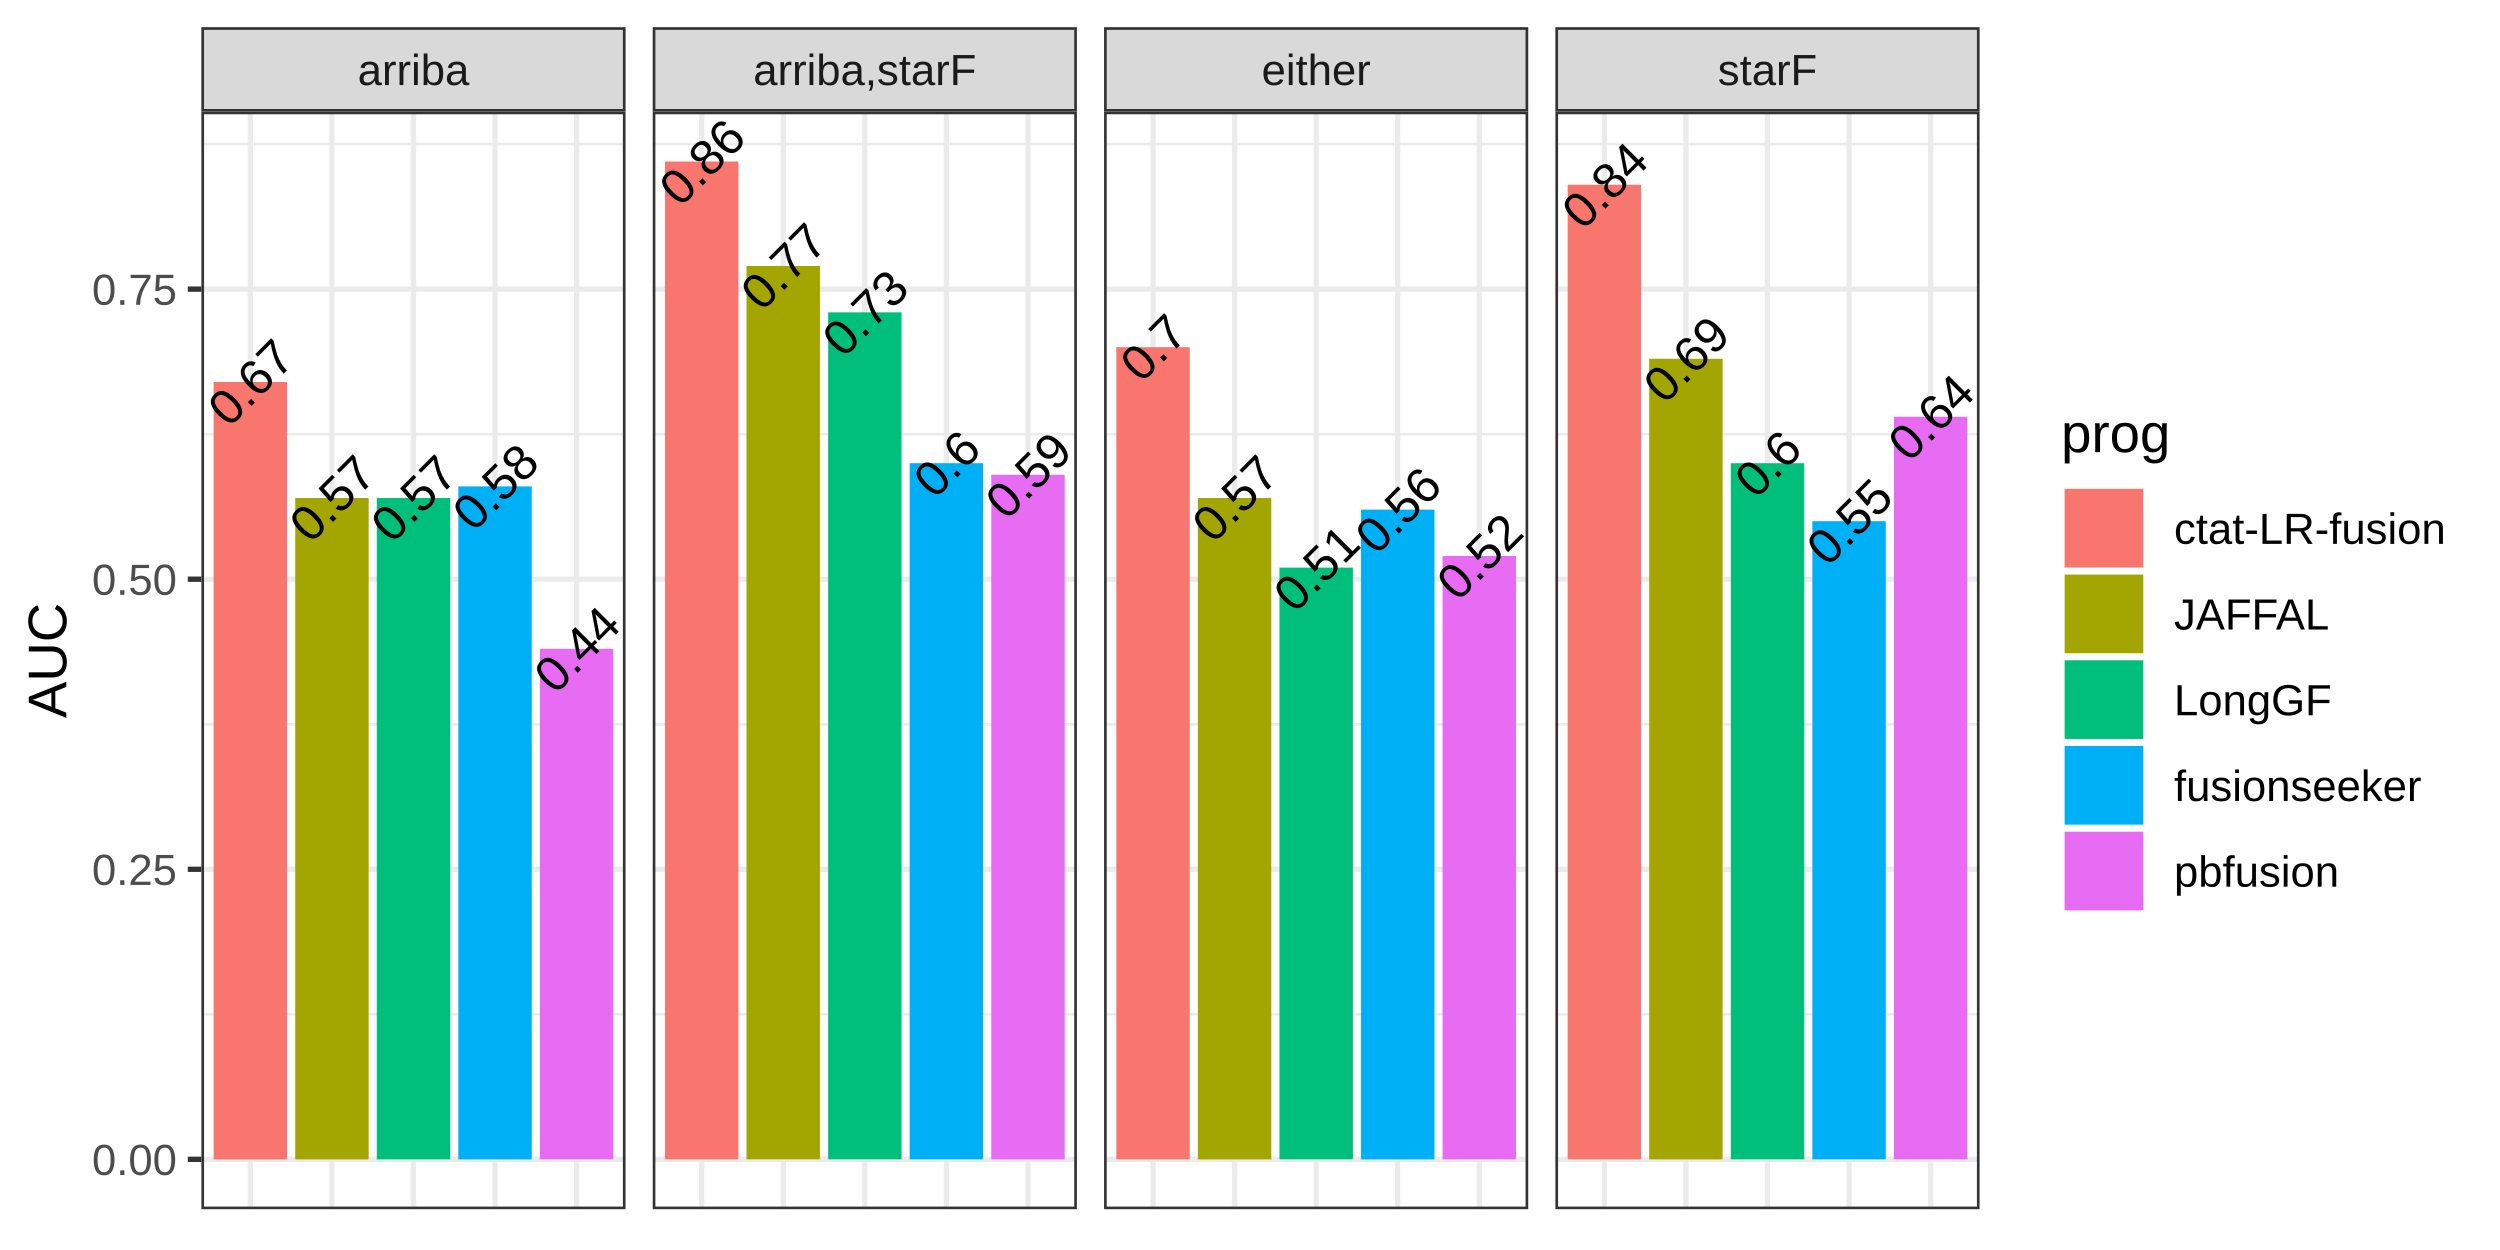
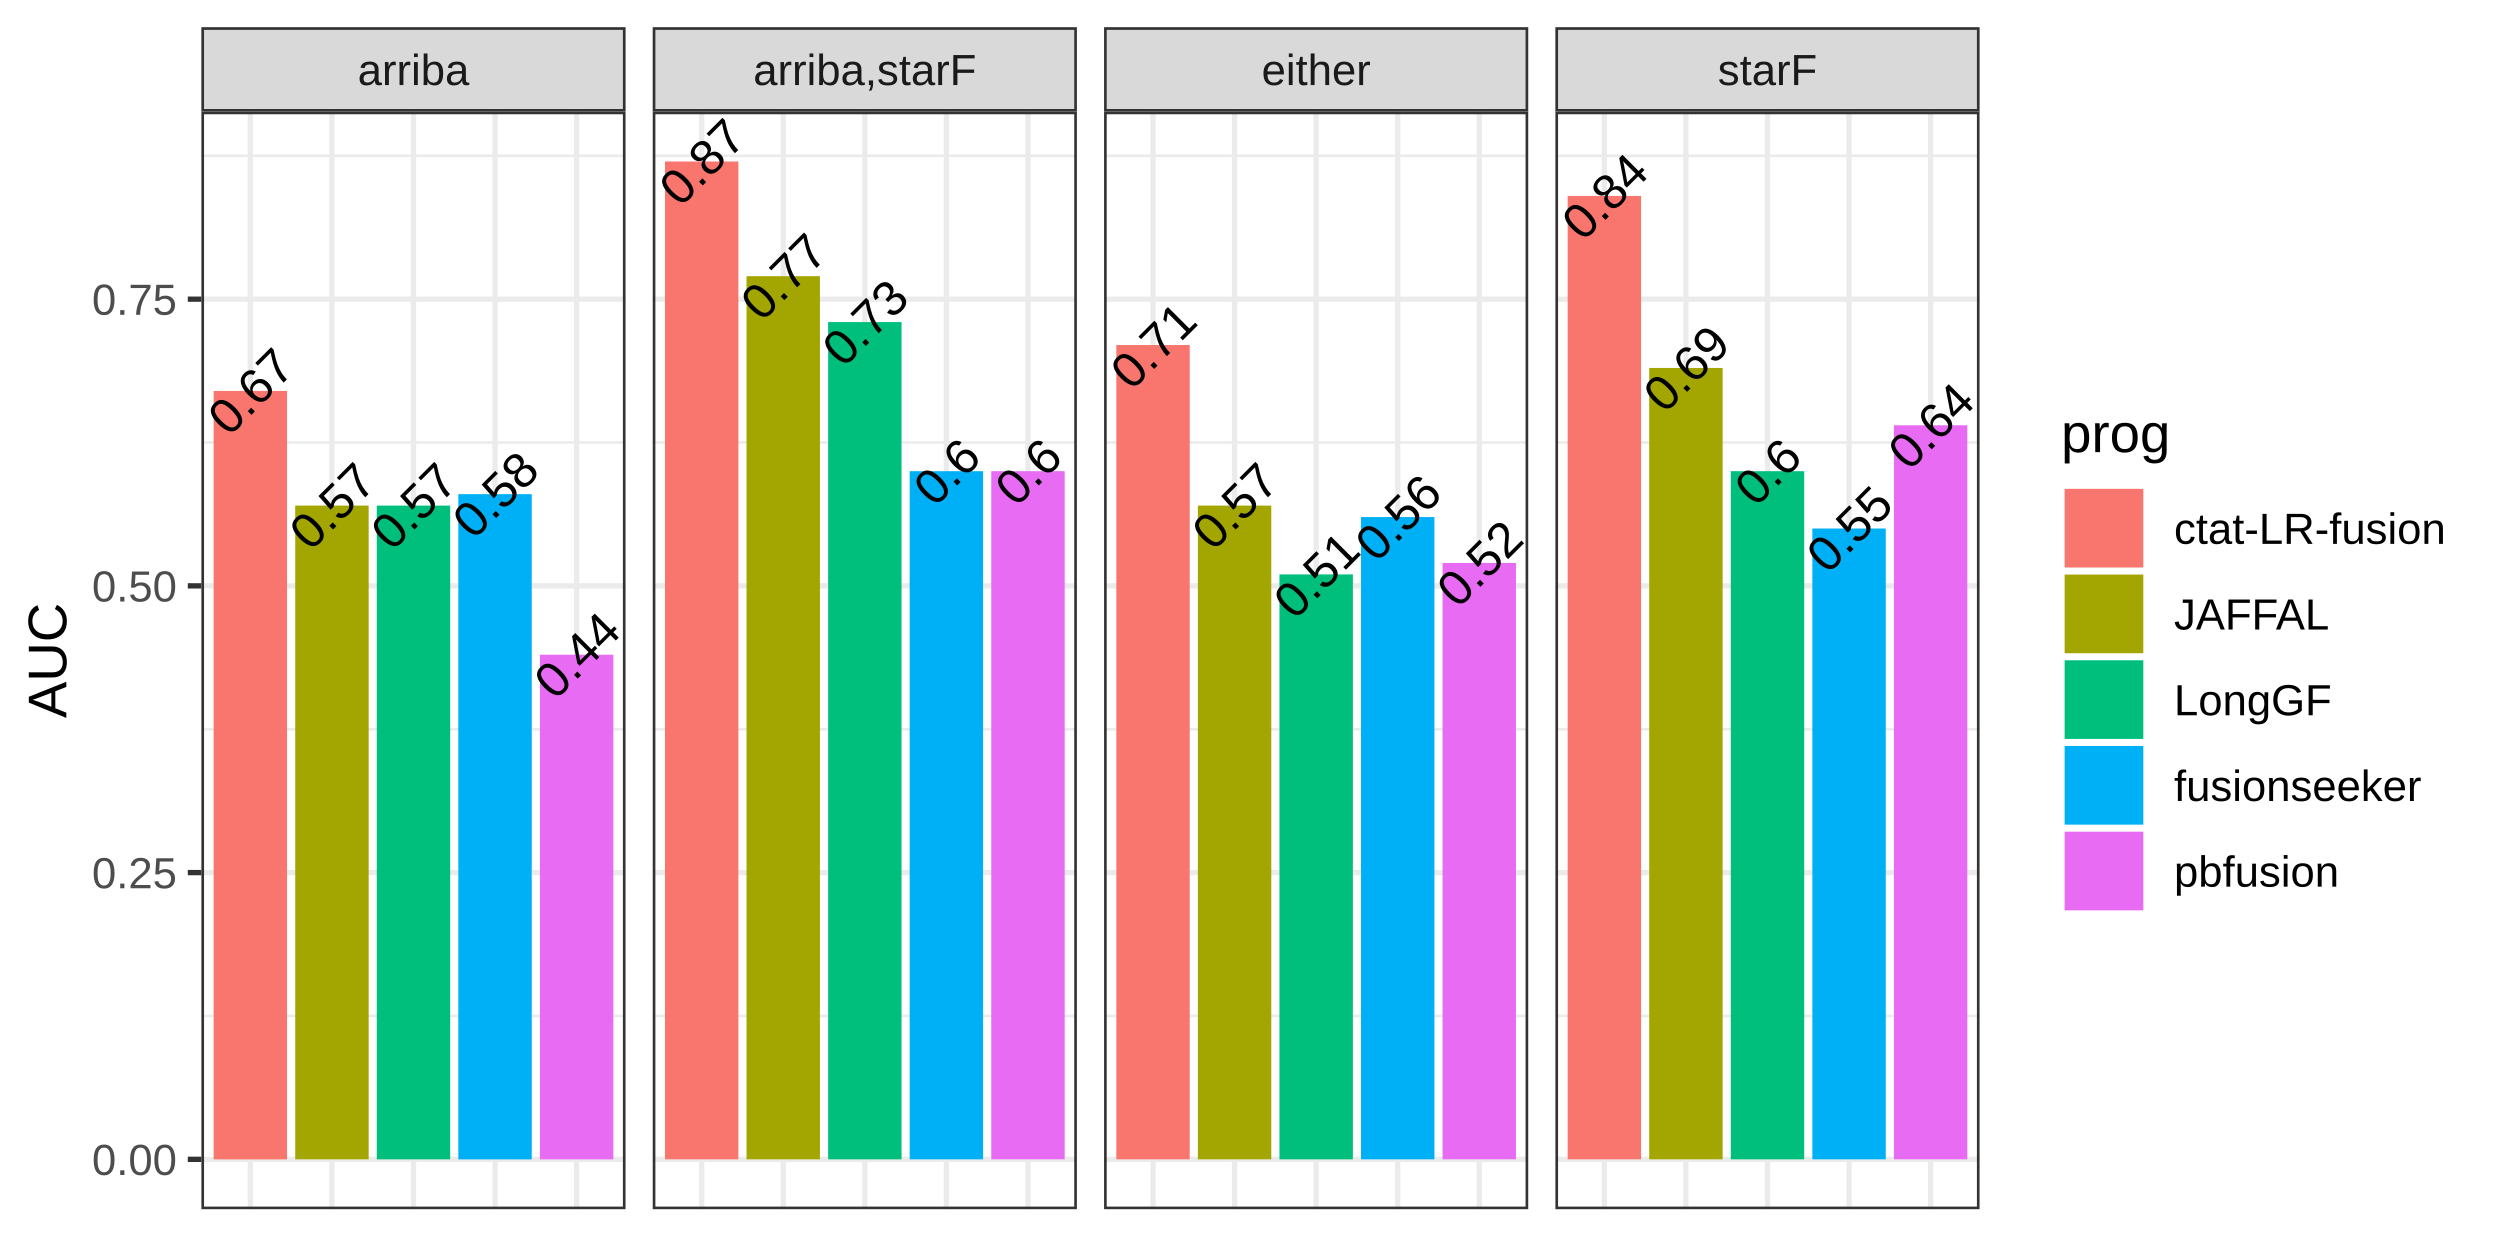
<svg xmlns="http://www.w3.org/2000/svg" class="svglite" width="504.00pt" height="252.00pt" viewBox="0 0 504.00 252.00">
  <defs>
    <style type="text/css">
    .svglite line, .svglite polyline, .svglite polygon, .svglite path, .svglite rect, .svglite circle {
      fill: none;
      stroke: #000000;
      stroke-linecap: round;
      stroke-linejoin: round;
      stroke-miterlimit: 10.00;
    }
    .svglite text {
      white-space: pre;
    }
  </style>
  </defs>
  <rect width="100%" height="100%" style="stroke: none; fill: #FFFFFF;" />
  <defs>
    <clipPath id="cpMC4wMHw1MDQuMDB8MC4wMHwyNTIuMDA=">
      <rect x="0.00" y="0.00" width="504.00" height="252.00" />
    </clipPath>
  </defs>
  <g clip-path="url(#cpMC4wMHw1MDQuMDB8MC4wMHwyNTIuMDA=)">
    <rect x="0.00" y="0.00" width="504.00" height="252.00" style="stroke-width: 1.07; stroke: #FFFFFF; fill: #FFFFFF;" />
  </g>
  <defs>
    <clipPath id="cpNDAuNjB8MTI2LjExfDIyLjUwfDI0My43OA==">
      <rect x="40.60" y="22.50" width="85.51" height="221.28" />
    </clipPath>
  </defs>
  <g clip-path="url(#cpNDAuNjB8MTI2LjExfDIyLjUwfDI0My43OA==)">
    <rect x="40.60" y="22.50" width="85.51" height="221.28" style="stroke-width: 1.07; stroke: none; fill: #FFFFFF;" />
-     <polyline points="40.60,204.48 126.11,204.48 " style="stroke-width: 0.53; stroke: #EBEBEB; stroke-linecap: butt;" />
-     <polyline points="40.60,146.01 126.11,146.01 " style="stroke-width: 0.53; stroke: #EBEBEB; stroke-linecap: butt;" />
-     <polyline points="40.60,87.53 126.11,87.53 " style="stroke-width: 0.53; stroke: #EBEBEB; stroke-linecap: butt;" />
-     <polyline points="40.60,29.05 126.11,29.05 " style="stroke-width: 0.53; stroke: #EBEBEB; stroke-linecap: butt;" />
+     <polyline points="40.60,204.82 126.11,204.82 " style="stroke-width: 0.53; stroke: #EBEBEB; stroke-linecap: butt;" />
+     <polyline points="40.60,147.02 126.11,147.02 " style="stroke-width: 0.53; stroke: #EBEBEB; stroke-linecap: butt;" />
+     <polyline points="40.60,89.21 126.11,89.21 " style="stroke-width: 0.53; stroke: #EBEBEB; stroke-linecap: butt;" />
+     <polyline points="40.60,31.41 126.11,31.41 " style="stroke-width: 0.53; stroke: #EBEBEB; stroke-linecap: butt;" />
    <polyline points="40.60,233.72 126.11,233.72 " style="stroke-width: 1.07; stroke: #EBEBEB; stroke-linecap: butt;" />
-     <polyline points="40.60,175.25 126.11,175.25 " style="stroke-width: 1.07; stroke: #EBEBEB; stroke-linecap: butt;" />
-     <polyline points="40.60,116.77 126.11,116.77 " style="stroke-width: 1.07; stroke: #EBEBEB; stroke-linecap: butt;" />
-     <polyline points="40.60,58.29 126.11,58.29 " style="stroke-width: 1.07; stroke: #EBEBEB; stroke-linecap: butt;" />
+     <polyline points="40.60,175.92 126.11,175.92 " style="stroke-width: 1.07; stroke: #EBEBEB; stroke-linecap: butt;" />
+     <polyline points="40.60,118.11 126.11,118.11 " style="stroke-width: 1.07; stroke: #EBEBEB; stroke-linecap: butt;" />
+     <polyline points="40.60,60.31 126.11,60.31 " style="stroke-width: 1.07; stroke: #EBEBEB; stroke-linecap: butt;" />
    <polyline points="50.47,243.78 50.47,22.50 " style="stroke-width: 1.07; stroke: #EBEBEB; stroke-linecap: butt;" />
    <polyline points="66.91,243.78 66.91,22.50 " style="stroke-width: 1.07; stroke: #EBEBEB; stroke-linecap: butt;" />
    <polyline points="83.36,243.78 83.36,22.50 " style="stroke-width: 1.07; stroke: #EBEBEB; stroke-linecap: butt;" />
    <polyline points="99.80,243.78 99.80,22.50 " style="stroke-width: 1.07; stroke: #EBEBEB; stroke-linecap: butt;" />
    <polyline points="116.25,243.78 116.25,22.50 " style="stroke-width: 1.07; stroke: #EBEBEB; stroke-linecap: butt;" />
-     <rect x="43.07" y="77.01" width="14.80" height="156.72" style="stroke-width: 1.07; stroke: none; stroke-linecap: butt; stroke-linejoin: miter; fill: #F8766D;" />
-     <rect x="92.40" y="98.06" width="14.80" height="135.67" style="stroke-width: 1.07; stroke: none; stroke-linecap: butt; stroke-linejoin: miter; fill: #00B0F6;" />
-     <rect x="59.52" y="100.40" width="14.80" height="133.33" style="stroke-width: 1.07; stroke: none; stroke-linecap: butt; stroke-linejoin: miter; fill: #A3A500;" />
-     <rect x="75.96" y="100.40" width="14.80" height="133.33" style="stroke-width: 1.07; stroke: none; stroke-linecap: butt; stroke-linejoin: miter; fill: #00BF7D;" />
-     <rect x="108.85" y="130.80" width="14.80" height="102.92" style="stroke-width: 1.07; stroke: none; stroke-linecap: butt; stroke-linejoin: miter; fill: #E76BF3;" />
-     <text transform="translate(53.00,79.53) rotate(-45)" text-anchor="middle" style="font-size: 9.96px; font-family: &quot;Arial&quot;;" textLength="19.38px" lengthAdjust="spacingAndGlyphs">0.67</text>
-     <text transform="translate(102.33,100.58) rotate(-45)" text-anchor="middle" style="font-size: 9.96px; font-family: &quot;Arial&quot;;" textLength="19.38px" lengthAdjust="spacingAndGlyphs">0.58</text>
-     <text transform="translate(69.44,102.92) rotate(-45)" text-anchor="middle" style="font-size: 9.96px; font-family: &quot;Arial&quot;;" textLength="19.38px" lengthAdjust="spacingAndGlyphs">0.57</text>
-     <text transform="translate(85.88,102.92) rotate(-45)" text-anchor="middle" style="font-size: 9.96px; font-family: &quot;Arial&quot;;" textLength="19.38px" lengthAdjust="spacingAndGlyphs">0.57</text>
-     <text transform="translate(118.77,133.33) rotate(-45)" text-anchor="middle" style="font-size: 9.96px; font-family: &quot;Arial&quot;;" textLength="19.38px" lengthAdjust="spacingAndGlyphs">0.44</text>
+     <rect x="43.07" y="78.81" width="14.80" height="154.92" style="stroke-width: 1.07; stroke: none; stroke-linecap: butt; stroke-linejoin: miter; fill: #F8766D;" />
+     <rect x="92.40" y="99.62" width="14.80" height="134.11" style="stroke-width: 1.07; stroke: none; stroke-linecap: butt; stroke-linejoin: miter; fill: #00B0F6;" />
+     <rect x="59.52" y="101.93" width="14.80" height="131.79" style="stroke-width: 1.07; stroke: none; stroke-linecap: butt; stroke-linejoin: miter; fill: #A3A500;" />
+     <rect x="75.96" y="101.93" width="14.80" height="131.79" style="stroke-width: 1.07; stroke: none; stroke-linecap: butt; stroke-linejoin: miter; fill: #00BF7D;" />
+     <rect x="108.85" y="131.99" width="14.80" height="101.74" style="stroke-width: 1.07; stroke: none; stroke-linecap: butt; stroke-linejoin: miter; fill: #E76BF3;" />
+     <text transform="translate(53.00,81.33) rotate(-45)" text-anchor="middle" style="font-size: 9.96px; font-family: &quot;Arial&quot;;" textLength="19.38px" lengthAdjust="spacingAndGlyphs">0.67</text>
+     <text transform="translate(102.33,102.14) rotate(-45)" text-anchor="middle" style="font-size: 9.96px; font-family: &quot;Arial&quot;;" textLength="19.38px" lengthAdjust="spacingAndGlyphs">0.58</text>
+     <text transform="translate(69.44,104.45) rotate(-45)" text-anchor="middle" style="font-size: 9.96px; font-family: &quot;Arial&quot;;" textLength="19.38px" lengthAdjust="spacingAndGlyphs">0.57</text>
+     <text transform="translate(85.88,104.45) rotate(-45)" text-anchor="middle" style="font-size: 9.96px; font-family: &quot;Arial&quot;;" textLength="19.38px" lengthAdjust="spacingAndGlyphs">0.57</text>
+     <text transform="translate(118.77,134.51) rotate(-45)" text-anchor="middle" style="font-size: 9.96px; font-family: &quot;Arial&quot;;" textLength="19.38px" lengthAdjust="spacingAndGlyphs">0.44</text>
    <rect x="40.60" y="22.50" width="85.51" height="221.28" style="stroke-width: 1.07; stroke: #333333;" />
  </g>
  <g clip-path="url(#cpMC4wMHw1MDQuMDB8MC4wMHwyNTIuMDA=)">
</g>
  <defs>
    <clipPath id="cpMTMxLjU5fDIxNy4xMHwyMi41MHwyNDMuNzg=">
      <rect x="131.59" y="22.50" width="85.51" height="221.28" />
    </clipPath>
  </defs>
  <g clip-path="url(#cpMTMxLjU5fDIxNy4xMHwyMi41MHwyNDMuNzg=)">
    <rect x="131.59" y="22.50" width="85.51" height="221.28" style="stroke-width: 1.07; stroke: none; fill: #FFFFFF;" />
-     <polyline points="131.59,204.48 217.10,204.48 " style="stroke-width: 0.53; stroke: #EBEBEB; stroke-linecap: butt;" />
-     <polyline points="131.59,146.01 217.10,146.01 " style="stroke-width: 0.53; stroke: #EBEBEB; stroke-linecap: butt;" />
-     <polyline points="131.59,87.53 217.10,87.53 " style="stroke-width: 0.53; stroke: #EBEBEB; stroke-linecap: butt;" />
-     <polyline points="131.59,29.05 217.10,29.05 " style="stroke-width: 0.53; stroke: #EBEBEB; stroke-linecap: butt;" />
+     <polyline points="131.59,204.82 217.10,204.82 " style="stroke-width: 0.53; stroke: #EBEBEB; stroke-linecap: butt;" />
+     <polyline points="131.59,147.02 217.10,147.02 " style="stroke-width: 0.53; stroke: #EBEBEB; stroke-linecap: butt;" />
+     <polyline points="131.59,89.21 217.10,89.21 " style="stroke-width: 0.53; stroke: #EBEBEB; stroke-linecap: butt;" />
+     <polyline points="131.59,31.41 217.10,31.41 " style="stroke-width: 0.53; stroke: #EBEBEB; stroke-linecap: butt;" />
    <polyline points="131.59,233.72 217.10,233.72 " style="stroke-width: 1.07; stroke: #EBEBEB; stroke-linecap: butt;" />
-     <polyline points="131.59,175.25 217.10,175.25 " style="stroke-width: 1.07; stroke: #EBEBEB; stroke-linecap: butt;" />
-     <polyline points="131.59,116.77 217.10,116.77 " style="stroke-width: 1.07; stroke: #EBEBEB; stroke-linecap: butt;" />
-     <polyline points="131.59,58.29 217.10,58.29 " style="stroke-width: 1.07; stroke: #EBEBEB; stroke-linecap: butt;" />
+     <polyline points="131.59,175.92 217.10,175.92 " style="stroke-width: 1.07; stroke: #EBEBEB; stroke-linecap: butt;" />
+     <polyline points="131.59,118.11 217.10,118.11 " style="stroke-width: 1.07; stroke: #EBEBEB; stroke-linecap: butt;" />
+     <polyline points="131.59,60.31 217.10,60.31 " style="stroke-width: 1.07; stroke: #EBEBEB; stroke-linecap: butt;" />
    <polyline points="141.46,243.78 141.46,22.50 " style="stroke-width: 1.07; stroke: #EBEBEB; stroke-linecap: butt;" />
    <polyline points="157.90,243.78 157.90,22.50 " style="stroke-width: 1.07; stroke: #EBEBEB; stroke-linecap: butt;" />
    <polyline points="174.35,243.78 174.35,22.50 " style="stroke-width: 1.07; stroke: #EBEBEB; stroke-linecap: butt;" />
    <polyline points="190.79,243.78 190.79,22.50 " style="stroke-width: 1.07; stroke: #EBEBEB; stroke-linecap: butt;" />
    <polyline points="207.24,243.78 207.24,22.50 " style="stroke-width: 1.07; stroke: #EBEBEB; stroke-linecap: butt;" />
    <rect x="134.06" y="32.56" width="14.80" height="201.16" style="stroke-width: 1.07; stroke: none; stroke-linecap: butt; stroke-linejoin: miter; fill: #F8766D;" />
-     <rect x="150.50" y="53.61" width="14.80" height="180.11" style="stroke-width: 1.07; stroke: none; stroke-linecap: butt; stroke-linejoin: miter; fill: #A3A500;" />
-     <rect x="166.95" y="62.97" width="14.80" height="170.75" style="stroke-width: 1.07; stroke: none; stroke-linecap: butt; stroke-linejoin: miter; fill: #00BF7D;" />
-     <rect x="183.39" y="93.38" width="14.80" height="140.34" style="stroke-width: 1.07; stroke: none; stroke-linecap: butt; stroke-linejoin: miter; fill: #00B0F6;" />
-     <rect x="199.84" y="95.72" width="14.80" height="138.01" style="stroke-width: 1.07; stroke: none; stroke-linecap: butt; stroke-linejoin: miter; fill: #E76BF3;" />
-     <text transform="translate(143.98,35.09) rotate(-45)" text-anchor="middle" style="font-size: 9.96px; font-family: &quot;Arial&quot;;" textLength="19.38px" lengthAdjust="spacingAndGlyphs">0.86</text>
-     <text transform="translate(160.43,56.14) rotate(-45)" text-anchor="middle" style="font-size: 9.96px; font-family: &quot;Arial&quot;;" textLength="19.38px" lengthAdjust="spacingAndGlyphs">0.77</text>
-     <text transform="translate(176.87,65.50) rotate(-45)" text-anchor="middle" style="font-size: 9.96px; font-family: &quot;Arial&quot;;" textLength="19.38px" lengthAdjust="spacingAndGlyphs">0.73</text>
-     <text transform="translate(193.32,95.90) rotate(-45)" text-anchor="middle" style="font-size: 9.96px; font-family: &quot;Arial&quot;;" textLength="13.84px" lengthAdjust="spacingAndGlyphs">0.6</text>
-     <text transform="translate(209.76,98.24) rotate(-45)" text-anchor="middle" style="font-size: 9.96px; font-family: &quot;Arial&quot;;" textLength="19.38px" lengthAdjust="spacingAndGlyphs">0.59</text>
+     <rect x="150.50" y="55.68" width="14.80" height="178.04" style="stroke-width: 1.07; stroke: none; stroke-linecap: butt; stroke-linejoin: miter; fill: #A3A500;" />
+     <rect x="166.95" y="64.93" width="14.80" height="168.79" style="stroke-width: 1.07; stroke: none; stroke-linecap: butt; stroke-linejoin: miter; fill: #00BF7D;" />
+     <rect x="183.39" y="94.99" width="14.80" height="138.73" style="stroke-width: 1.07; stroke: none; stroke-linecap: butt; stroke-linejoin: miter; fill: #00B0F6;" />
+     <rect x="199.84" y="94.99" width="14.80" height="138.73" style="stroke-width: 1.07; stroke: none; stroke-linecap: butt; stroke-linejoin: miter; fill: #E76BF3;" />
+     <text transform="translate(143.98,35.09) rotate(-45)" text-anchor="middle" style="font-size: 9.96px; font-family: &quot;Arial&quot;;" textLength="19.38px" lengthAdjust="spacingAndGlyphs">0.87</text>
+     <text transform="translate(160.43,58.21) rotate(-45)" text-anchor="middle" style="font-size: 9.96px; font-family: &quot;Arial&quot;;" textLength="19.38px" lengthAdjust="spacingAndGlyphs">0.77</text>
+     <text transform="translate(176.87,67.46) rotate(-45)" text-anchor="middle" style="font-size: 9.96px; font-family: &quot;Arial&quot;;" textLength="19.38px" lengthAdjust="spacingAndGlyphs">0.73</text>
+     <text transform="translate(193.32,97.52) rotate(-45)" text-anchor="middle" style="font-size: 9.96px; font-family: &quot;Arial&quot;;" textLength="13.84px" lengthAdjust="spacingAndGlyphs">0.6</text>
+     <text transform="translate(209.76,97.52) rotate(-45)" text-anchor="middle" style="font-size: 9.96px; font-family: &quot;Arial&quot;;" textLength="13.84px" lengthAdjust="spacingAndGlyphs">0.6</text>
    <rect x="131.59" y="22.50" width="85.51" height="221.28" style="stroke-width: 1.07; stroke: #333333;" />
  </g>
  <g clip-path="url(#cpMC4wMHw1MDQuMDB8MC4wMHwyNTIuMDA=)">
</g>
  <defs>
    <clipPath id="cpMjIyLjU4fDMwOC4wOXwyMi41MHwyNDMuNzg=">
      <rect x="222.58" y="22.50" width="85.51" height="221.28" />
    </clipPath>
  </defs>
  <g clip-path="url(#cpMjIyLjU4fDMwOC4wOXwyMi41MHwyNDMuNzg=)">
    <rect x="222.58" y="22.50" width="85.51" height="221.28" style="stroke-width: 1.07; stroke: none; fill: #FFFFFF;" />
-     <polyline points="222.58,204.48 308.09,204.48 " style="stroke-width: 0.53; stroke: #EBEBEB; stroke-linecap: butt;" />
-     <polyline points="222.58,146.01 308.09,146.01 " style="stroke-width: 0.53; stroke: #EBEBEB; stroke-linecap: butt;" />
-     <polyline points="222.58,87.53 308.09,87.53 " style="stroke-width: 0.53; stroke: #EBEBEB; stroke-linecap: butt;" />
-     <polyline points="222.58,29.05 308.09,29.05 " style="stroke-width: 0.53; stroke: #EBEBEB; stroke-linecap: butt;" />
+     <polyline points="222.58,204.82 308.09,204.82 " style="stroke-width: 0.53; stroke: #EBEBEB; stroke-linecap: butt;" />
+     <polyline points="222.58,147.02 308.09,147.02 " style="stroke-width: 0.53; stroke: #EBEBEB; stroke-linecap: butt;" />
+     <polyline points="222.58,89.21 308.09,89.21 " style="stroke-width: 0.53; stroke: #EBEBEB; stroke-linecap: butt;" />
+     <polyline points="222.58,31.41 308.09,31.41 " style="stroke-width: 0.53; stroke: #EBEBEB; stroke-linecap: butt;" />
    <polyline points="222.58,233.72 308.09,233.72 " style="stroke-width: 1.07; stroke: #EBEBEB; stroke-linecap: butt;" />
-     <polyline points="222.58,175.25 308.09,175.25 " style="stroke-width: 1.07; stroke: #EBEBEB; stroke-linecap: butt;" />
-     <polyline points="222.58,116.77 308.09,116.77 " style="stroke-width: 1.07; stroke: #EBEBEB; stroke-linecap: butt;" />
-     <polyline points="222.58,58.29 308.09,58.29 " style="stroke-width: 1.07; stroke: #EBEBEB; stroke-linecap: butt;" />
+     <polyline points="222.58,175.92 308.09,175.92 " style="stroke-width: 1.07; stroke: #EBEBEB; stroke-linecap: butt;" />
+     <polyline points="222.58,118.11 308.09,118.11 " style="stroke-width: 1.07; stroke: #EBEBEB; stroke-linecap: butt;" />
+     <polyline points="222.58,60.31 308.09,60.31 " style="stroke-width: 1.07; stroke: #EBEBEB; stroke-linecap: butt;" />
    <polyline points="232.45,243.78 232.45,22.50 " style="stroke-width: 1.07; stroke: #EBEBEB; stroke-linecap: butt;" />
    <polyline points="248.89,243.78 248.89,22.50 " style="stroke-width: 1.07; stroke: #EBEBEB; stroke-linecap: butt;" />
    <polyline points="265.34,243.78 265.34,22.50 " style="stroke-width: 1.07; stroke: #EBEBEB; stroke-linecap: butt;" />
    <polyline points="281.78,243.78 281.78,22.50 " style="stroke-width: 1.07; stroke: #EBEBEB; stroke-linecap: butt;" />
    <polyline points="298.22,243.78 298.22,22.50 " style="stroke-width: 1.07; stroke: #EBEBEB; stroke-linecap: butt;" />
-     <rect x="225.05" y="69.99" width="14.80" height="163.73" style="stroke-width: 1.07; stroke: none; stroke-linecap: butt; stroke-linejoin: miter; fill: #F8766D;" />
-     <rect x="241.49" y="100.40" width="14.80" height="133.33" style="stroke-width: 1.07; stroke: none; stroke-linecap: butt; stroke-linejoin: miter; fill: #A3A500;" />
-     <rect x="274.38" y="102.74" width="14.80" height="130.99" style="stroke-width: 1.07; stroke: none; stroke-linecap: butt; stroke-linejoin: miter; fill: #00B0F6;" />
-     <rect x="290.82" y="112.09" width="14.80" height="121.63" style="stroke-width: 1.07; stroke: none; stroke-linecap: butt; stroke-linejoin: miter; fill: #E76BF3;" />
-     <rect x="257.94" y="114.43" width="14.80" height="119.29" style="stroke-width: 1.07; stroke: none; stroke-linecap: butt; stroke-linejoin: miter; fill: #00BF7D;" />
-     <text transform="translate(234.97,72.51) rotate(-45)" text-anchor="middle" style="font-size: 9.96px; font-family: &quot;Arial&quot;;" textLength="13.84px" lengthAdjust="spacingAndGlyphs">0.7</text>
-     <text transform="translate(251.42,102.92) rotate(-45)" text-anchor="middle" style="font-size: 9.96px; font-family: &quot;Arial&quot;;" textLength="19.38px" lengthAdjust="spacingAndGlyphs">0.57</text>
-     <text transform="translate(284.31,105.26) rotate(-45)" text-anchor="middle" style="font-size: 9.96px; font-family: &quot;Arial&quot;;" textLength="19.38px" lengthAdjust="spacingAndGlyphs">0.56</text>
-     <text transform="translate(300.75,114.62) rotate(-45)" text-anchor="middle" style="font-size: 9.96px; font-family: &quot;Arial&quot;;" textLength="19.38px" lengthAdjust="spacingAndGlyphs">0.52</text>
-     <text transform="translate(267.86,116.96) rotate(-45)" text-anchor="middle" style="font-size: 9.96px; font-family: &quot;Arial&quot;;" textLength="19.38px" lengthAdjust="spacingAndGlyphs">0.51</text>
+     <rect x="225.05" y="69.56" width="14.80" height="164.16" style="stroke-width: 1.07; stroke: none; stroke-linecap: butt; stroke-linejoin: miter; fill: #F8766D;" />
+     <rect x="241.49" y="101.93" width="14.80" height="131.79" style="stroke-width: 1.07; stroke: none; stroke-linecap: butt; stroke-linejoin: miter; fill: #A3A500;" />
+     <rect x="274.38" y="104.24" width="14.80" height="129.48" style="stroke-width: 1.07; stroke: none; stroke-linecap: butt; stroke-linejoin: miter; fill: #00B0F6;" />
+     <rect x="290.82" y="113.49" width="14.80" height="120.23" style="stroke-width: 1.07; stroke: none; stroke-linecap: butt; stroke-linejoin: miter; fill: #E76BF3;" />
+     <rect x="257.94" y="115.80" width="14.80" height="117.92" style="stroke-width: 1.07; stroke: none; stroke-linecap: butt; stroke-linejoin: miter; fill: #00BF7D;" />
+     <text transform="translate(234.97,72.08) rotate(-45)" text-anchor="middle" style="font-size: 9.96px; font-family: &quot;Arial&quot;;" textLength="19.38px" lengthAdjust="spacingAndGlyphs">0.71</text>
+     <text transform="translate(251.42,104.45) rotate(-45)" text-anchor="middle" style="font-size: 9.96px; font-family: &quot;Arial&quot;;" textLength="19.38px" lengthAdjust="spacingAndGlyphs">0.57</text>
+     <text transform="translate(284.31,106.77) rotate(-45)" text-anchor="middle" style="font-size: 9.96px; font-family: &quot;Arial&quot;;" textLength="19.38px" lengthAdjust="spacingAndGlyphs">0.56</text>
+     <text transform="translate(300.75,116.01) rotate(-45)" text-anchor="middle" style="font-size: 9.96px; font-family: &quot;Arial&quot;;" textLength="19.38px" lengthAdjust="spacingAndGlyphs">0.52</text>
+     <text transform="translate(267.86,118.33) rotate(-45)" text-anchor="middle" style="font-size: 9.96px; font-family: &quot;Arial&quot;;" textLength="19.38px" lengthAdjust="spacingAndGlyphs">0.51</text>
    <rect x="222.58" y="22.50" width="85.51" height="221.28" style="stroke-width: 1.07; stroke: #333333;" />
  </g>
  <g clip-path="url(#cpMC4wMHw1MDQuMDB8MC4wMHwyNTIuMDA=)">
</g>
  <defs>
    <clipPath id="cpMzEzLjU3fDM5OS4wOHwyMi41MHwyNDMuNzg=">
      <rect x="313.57" y="22.50" width="85.51" height="221.28" />
    </clipPath>
  </defs>
  <g clip-path="url(#cpMzEzLjU3fDM5OS4wOHwyMi41MHwyNDMuNzg=)">
    <rect x="313.57" y="22.50" width="85.51" height="221.28" style="stroke-width: 1.07; stroke: none; fill: #FFFFFF;" />
-     <polyline points="313.57,204.48 399.08,204.48 " style="stroke-width: 0.53; stroke: #EBEBEB; stroke-linecap: butt;" />
-     <polyline points="313.57,146.01 399.08,146.01 " style="stroke-width: 0.53; stroke: #EBEBEB; stroke-linecap: butt;" />
-     <polyline points="313.57,87.53 399.08,87.53 " style="stroke-width: 0.53; stroke: #EBEBEB; stroke-linecap: butt;" />
-     <polyline points="313.57,29.05 399.08,29.05 " style="stroke-width: 0.53; stroke: #EBEBEB; stroke-linecap: butt;" />
+     <polyline points="313.57,204.82 399.08,204.82 " style="stroke-width: 0.53; stroke: #EBEBEB; stroke-linecap: butt;" />
+     <polyline points="313.57,147.02 399.08,147.02 " style="stroke-width: 0.53; stroke: #EBEBEB; stroke-linecap: butt;" />
+     <polyline points="313.57,89.21 399.08,89.21 " style="stroke-width: 0.53; stroke: #EBEBEB; stroke-linecap: butt;" />
+     <polyline points="313.57,31.41 399.08,31.41 " style="stroke-width: 0.53; stroke: #EBEBEB; stroke-linecap: butt;" />
    <polyline points="313.57,233.72 399.08,233.72 " style="stroke-width: 1.07; stroke: #EBEBEB; stroke-linecap: butt;" />
-     <polyline points="313.57,175.25 399.08,175.25 " style="stroke-width: 1.07; stroke: #EBEBEB; stroke-linecap: butt;" />
-     <polyline points="313.57,116.77 399.08,116.77 " style="stroke-width: 1.07; stroke: #EBEBEB; stroke-linecap: butt;" />
-     <polyline points="313.57,58.29 399.08,58.29 " style="stroke-width: 1.07; stroke: #EBEBEB; stroke-linecap: butt;" />
+     <polyline points="313.57,175.92 399.08,175.92 " style="stroke-width: 1.07; stroke: #EBEBEB; stroke-linecap: butt;" />
+     <polyline points="313.57,118.11 399.08,118.11 " style="stroke-width: 1.07; stroke: #EBEBEB; stroke-linecap: butt;" />
+     <polyline points="313.57,60.31 399.08,60.31 " style="stroke-width: 1.07; stroke: #EBEBEB; stroke-linecap: butt;" />
    <polyline points="323.44,243.78 323.44,22.50 " style="stroke-width: 1.07; stroke: #EBEBEB; stroke-linecap: butt;" />
    <polyline points="339.88,243.78 339.88,22.50 " style="stroke-width: 1.07; stroke: #EBEBEB; stroke-linecap: butt;" />
    <polyline points="356.33,243.78 356.33,22.50 " style="stroke-width: 1.07; stroke: #EBEBEB; stroke-linecap: butt;" />
    <polyline points="372.77,243.78 372.77,22.50 " style="stroke-width: 1.07; stroke: #EBEBEB; stroke-linecap: butt;" />
    <polyline points="389.21,243.78 389.21,22.50 " style="stroke-width: 1.07; stroke: #EBEBEB; stroke-linecap: butt;" />
-     <rect x="316.04" y="37.24" width="14.80" height="196.48" style="stroke-width: 1.07; stroke: none; stroke-linecap: butt; stroke-linejoin: miter; fill: #F8766D;" />
-     <rect x="332.48" y="72.33" width="14.80" height="161.40" style="stroke-width: 1.07; stroke: none; stroke-linecap: butt; stroke-linejoin: miter; fill: #A3A500;" />
-     <rect x="381.81" y="84.02" width="14.80" height="149.70" style="stroke-width: 1.07; stroke: none; stroke-linecap: butt; stroke-linejoin: miter; fill: #E76BF3;" />
-     <rect x="348.93" y="93.38" width="14.80" height="140.34" style="stroke-width: 1.07; stroke: none; stroke-linecap: butt; stroke-linejoin: miter; fill: #00BF7D;" />
-     <rect x="365.37" y="105.07" width="14.80" height="128.65" style="stroke-width: 1.07; stroke: none; stroke-linecap: butt; stroke-linejoin: miter; fill: #00B0F6;" />
-     <text transform="translate(325.96,39.77) rotate(-45)" text-anchor="middle" style="font-size: 9.96px; font-family: &quot;Arial&quot;;" textLength="19.38px" lengthAdjust="spacingAndGlyphs">0.84</text>
-     <text transform="translate(342.41,74.85) rotate(-45)" text-anchor="middle" style="font-size: 9.96px; font-family: &quot;Arial&quot;;" textLength="19.38px" lengthAdjust="spacingAndGlyphs">0.69</text>
-     <text transform="translate(391.74,86.55) rotate(-45)" text-anchor="middle" style="font-size: 9.96px; font-family: &quot;Arial&quot;;" textLength="19.38px" lengthAdjust="spacingAndGlyphs">0.64</text>
-     <text transform="translate(358.85,95.90) rotate(-45)" text-anchor="middle" style="font-size: 9.96px; font-family: &quot;Arial&quot;;" textLength="13.84px" lengthAdjust="spacingAndGlyphs">0.6</text>
-     <text transform="translate(375.29,107.60) rotate(-45)" text-anchor="middle" style="font-size: 9.96px; font-family: &quot;Arial&quot;;" textLength="19.38px" lengthAdjust="spacingAndGlyphs">0.55</text>
+     <rect x="316.04" y="39.50" width="14.80" height="194.22" style="stroke-width: 1.07; stroke: none; stroke-linecap: butt; stroke-linejoin: miter; fill: #F8766D;" />
+     <rect x="332.48" y="74.18" width="14.80" height="159.54" style="stroke-width: 1.07; stroke: none; stroke-linecap: butt; stroke-linejoin: miter; fill: #A3A500;" />
+     <rect x="381.81" y="85.74" width="14.80" height="147.98" style="stroke-width: 1.07; stroke: none; stroke-linecap: butt; stroke-linejoin: miter; fill: #E76BF3;" />
+     <rect x="348.93" y="94.99" width="14.80" height="138.73" style="stroke-width: 1.07; stroke: none; stroke-linecap: butt; stroke-linejoin: miter; fill: #00BF7D;" />
+     <rect x="365.37" y="106.55" width="14.80" height="127.17" style="stroke-width: 1.07; stroke: none; stroke-linecap: butt; stroke-linejoin: miter; fill: #00B0F6;" />
+     <text transform="translate(325.96,42.02) rotate(-45)" text-anchor="middle" style="font-size: 9.96px; font-family: &quot;Arial&quot;;" textLength="19.38px" lengthAdjust="spacingAndGlyphs">0.84</text>
+     <text transform="translate(342.41,76.71) rotate(-45)" text-anchor="middle" style="font-size: 9.96px; font-family: &quot;Arial&quot;;" textLength="19.38px" lengthAdjust="spacingAndGlyphs">0.69</text>
+     <text transform="translate(391.74,88.27) rotate(-45)" text-anchor="middle" style="font-size: 9.96px; font-family: &quot;Arial&quot;;" textLength="19.38px" lengthAdjust="spacingAndGlyphs">0.64</text>
+     <text transform="translate(358.85,97.52) rotate(-45)" text-anchor="middle" style="font-size: 9.96px; font-family: &quot;Arial&quot;;" textLength="13.84px" lengthAdjust="spacingAndGlyphs">0.6</text>
+     <text transform="translate(375.29,109.08) rotate(-45)" text-anchor="middle" style="font-size: 9.96px; font-family: &quot;Arial&quot;;" textLength="19.38px" lengthAdjust="spacingAndGlyphs">0.55</text>
    <rect x="313.57" y="22.50" width="85.51" height="221.28" style="stroke-width: 1.07; stroke: #333333;" />
  </g>
  <g clip-path="url(#cpMC4wMHw1MDQuMDB8MC4wMHwyNTIuMDA=)">
</g>
  <defs>
    <clipPath id="cpNDAuNjB8MTI2LjExfDUuNDh8MjIuNTA=">
      <rect x="40.60" y="5.48" width="85.51" height="17.03" />
    </clipPath>
  </defs>
  <g clip-path="url(#cpNDAuNjB8MTI2LjExfDUuNDh8MjIuNTA=)">
    <rect x="40.60" y="5.48" width="85.51" height="17.03" style="stroke-width: 1.07; stroke: #333333; fill: #D9D9D9;" />
    <text x="83.36" y="17.15" text-anchor="middle" style="font-size: 8.80px;fill: #1A1A1A; font-family: &quot;Arial&quot;;" textLength="22.50px" lengthAdjust="spacingAndGlyphs">arriba</text>
  </g>
  <g clip-path="url(#cpMC4wMHw1MDQuMDB8MC4wMHwyNTIuMDA=)">
</g>
  <defs>
    <clipPath id="cpMTMxLjU5fDIxNy4xMHw1LjQ4fDIyLjUw">
      <rect x="131.59" y="5.48" width="85.51" height="17.03" />
    </clipPath>
  </defs>
  <g clip-path="url(#cpMTMxLjU5fDIxNy4xMHw1LjQ4fDIyLjUw)">
    <rect x="131.59" y="5.48" width="85.51" height="17.03" style="stroke-width: 1.07; stroke: #333333; fill: #D9D9D9;" />
    <text x="174.35" y="17.15" text-anchor="middle" style="font-size: 8.80px;fill: #1A1A1A; font-family: &quot;Arial&quot;;" textLength="44.98px" lengthAdjust="spacingAndGlyphs">arriba,starF</text>
  </g>
  <g clip-path="url(#cpMC4wMHw1MDQuMDB8MC4wMHwyNTIuMDA=)">
</g>
  <defs>
    <clipPath id="cpMjIyLjU4fDMwOC4wOXw1LjQ4fDIyLjUw">
      <rect x="222.58" y="5.48" width="85.51" height="17.03" />
    </clipPath>
  </defs>
  <g clip-path="url(#cpMjIyLjU4fDMwOC4wOXw1LjQ4fDIyLjUw)">
    <rect x="222.58" y="5.48" width="85.51" height="17.03" style="stroke-width: 1.07; stroke: #333333; fill: #D9D9D9;" />
    <text x="265.34" y="17.15" text-anchor="middle" style="font-size: 8.80px;fill: #1A1A1A; font-family: &quot;Arial&quot;;" textLength="22.01px" lengthAdjust="spacingAndGlyphs">either</text>
  </g>
  <g clip-path="url(#cpMC4wMHw1MDQuMDB8MC4wMHwyNTIuMDA=)">
</g>
  <defs>
    <clipPath id="cpMzEzLjU3fDM5OS4wOHw1LjQ4fDIyLjUw">
      <rect x="313.57" y="5.48" width="85.51" height="17.03" />
    </clipPath>
  </defs>
  <g clip-path="url(#cpMzEzLjU3fDM5OS4wOHw1LjQ4fDIyLjUw)">
    <rect x="313.57" y="5.48" width="85.51" height="17.03" style="stroke-width: 1.07; stroke: #333333; fill: #D9D9D9;" />
    <text x="356.33" y="17.15" text-anchor="middle" style="font-size: 8.80px;fill: #1A1A1A; font-family: &quot;Arial&quot;;" textLength="20.04px" lengthAdjust="spacingAndGlyphs">starF</text>
  </g>
  <g clip-path="url(#cpMC4wMHw1MDQuMDB8MC4wMHwyNTIuMDA=)">
    <text x="35.67" y="236.88" text-anchor="end" style="font-size: 8.80px;fill: #4D4D4D; font-family: &quot;Arial&quot;;" textLength="17.13px" lengthAdjust="spacingAndGlyphs">0.00</text>
-     <text x="35.67" y="178.40" text-anchor="end" style="font-size: 8.80px;fill: #4D4D4D; font-family: &quot;Arial&quot;;" textLength="17.13px" lengthAdjust="spacingAndGlyphs">0.25</text>
-     <text x="35.67" y="119.92" text-anchor="end" style="font-size: 8.80px;fill: #4D4D4D; font-family: &quot;Arial&quot;;" textLength="17.13px" lengthAdjust="spacingAndGlyphs">0.50</text>
-     <text x="35.67" y="61.45" text-anchor="end" style="font-size: 8.80px;fill: #4D4D4D; font-family: &quot;Arial&quot;;" textLength="17.13px" lengthAdjust="spacingAndGlyphs">0.75</text>
+     <text x="35.67" y="179.07" text-anchor="end" style="font-size: 8.80px;fill: #4D4D4D; font-family: &quot;Arial&quot;;" textLength="17.13px" lengthAdjust="spacingAndGlyphs">0.25</text>
+     <text x="35.67" y="121.27" text-anchor="end" style="font-size: 8.80px;fill: #4D4D4D; font-family: &quot;Arial&quot;;" textLength="17.13px" lengthAdjust="spacingAndGlyphs">0.50</text>
+     <text x="35.67" y="63.46" text-anchor="end" style="font-size: 8.80px;fill: #4D4D4D; font-family: &quot;Arial&quot;;" textLength="17.13px" lengthAdjust="spacingAndGlyphs">0.75</text>
    <polyline points="37.86,233.72 40.60,233.72 " style="stroke-width: 1.07; stroke: #333333; stroke-linecap: butt;" />
-     <polyline points="37.86,175.25 40.60,175.25 " style="stroke-width: 1.07; stroke: #333333; stroke-linecap: butt;" />
-     <polyline points="37.86,116.77 40.60,116.77 " style="stroke-width: 1.07; stroke: #333333; stroke-linecap: butt;" />
-     <polyline points="37.86,58.29 40.60,58.29 " style="stroke-width: 1.07; stroke: #333333; stroke-linecap: butt;" />
+     <polyline points="37.86,175.92 40.60,175.92 " style="stroke-width: 1.07; stroke: #333333; stroke-linecap: butt;" />
+     <polyline points="37.86,118.11 40.60,118.11 " style="stroke-width: 1.07; stroke: #333333; stroke-linecap: butt;" />
+     <polyline points="37.86,60.31 40.60,60.31 " style="stroke-width: 1.07; stroke: #333333; stroke-linecap: butt;" />
    <text transform="translate(13.37,133.14) rotate(-90)" text-anchor="middle" style="font-size: 11.00px; font-family: &quot;Arial&quot;;" textLength="23.22px" lengthAdjust="spacingAndGlyphs">AUC</text>
    <rect x="410.04" y="76.56" width="88.48" height="113.16" style="stroke-width: 1.07; stroke: none; fill: #FFFFFF;" />
    <text x="415.52" y="91.15" style="font-size: 11.00px; font-family: &quot;Arial&quot;;" textLength="22.02px" lengthAdjust="spacingAndGlyphs">prog</text>
    <rect x="415.52" y="97.85" width="17.28" height="17.28" style="stroke-width: 1.07; stroke: none; fill: #FFFFFF;" />
    <rect x="416.23" y="98.55" width="15.86" height="15.86" style="stroke-width: 1.07; stroke: none; stroke-linecap: butt; stroke-linejoin: miter; fill: #F8766D;" />
    <rect x="415.52" y="115.13" width="17.28" height="17.28" style="stroke-width: 1.07; stroke: none; fill: #FFFFFF;" />
    <rect x="416.23" y="115.83" width="15.86" height="15.86" style="stroke-width: 1.07; stroke: none; stroke-linecap: butt; stroke-linejoin: miter; fill: #A3A500;" />
    <rect x="415.52" y="132.41" width="17.28" height="17.28" style="stroke-width: 1.07; stroke: none; fill: #FFFFFF;" />
    <rect x="416.23" y="133.11" width="15.86" height="15.86" style="stroke-width: 1.07; stroke: none; stroke-linecap: butt; stroke-linejoin: miter; fill: #00BF7D;" />
    <rect x="415.52" y="149.69" width="17.28" height="17.28" style="stroke-width: 1.07; stroke: none; fill: #FFFFFF;" />
    <rect x="416.23" y="150.39" width="15.86" height="15.86" style="stroke-width: 1.07; stroke: none; stroke-linecap: butt; stroke-linejoin: miter; fill: #00B0F6;" />
    <rect x="415.52" y="166.97" width="17.28" height="17.28" style="stroke-width: 1.07; stroke: none; fill: #FFFFFF;" />
    <rect x="416.23" y="167.67" width="15.86" height="15.86" style="stroke-width: 1.07; stroke: none; stroke-linecap: butt; stroke-linejoin: miter; fill: #E76BF3;" />
    <text x="438.28" y="109.64" style="font-size: 8.80px; font-family: &quot;Arial&quot;;" textLength="54.76px" lengthAdjust="spacingAndGlyphs">ctat-LR-fusion</text>
    <text x="438.28" y="126.92" style="font-size: 8.80px; font-family: &quot;Arial&quot;;" textLength="31.77px" lengthAdjust="spacingAndGlyphs">JAFFAL</text>
    <text x="438.28" y="144.20" style="font-size: 8.80px; font-family: &quot;Arial&quot;;" textLength="31.80px" lengthAdjust="spacingAndGlyphs">LongGF</text>
    <text x="438.28" y="161.48" style="font-size: 8.80px; font-family: &quot;Arial&quot;;" textLength="49.90px" lengthAdjust="spacingAndGlyphs">fusionseeker</text>
    <text x="438.28" y="178.76" style="font-size: 8.80px; font-family: &quot;Arial&quot;;" textLength="33.27px" lengthAdjust="spacingAndGlyphs">pbfusion</text>
  </g>
</svg>
